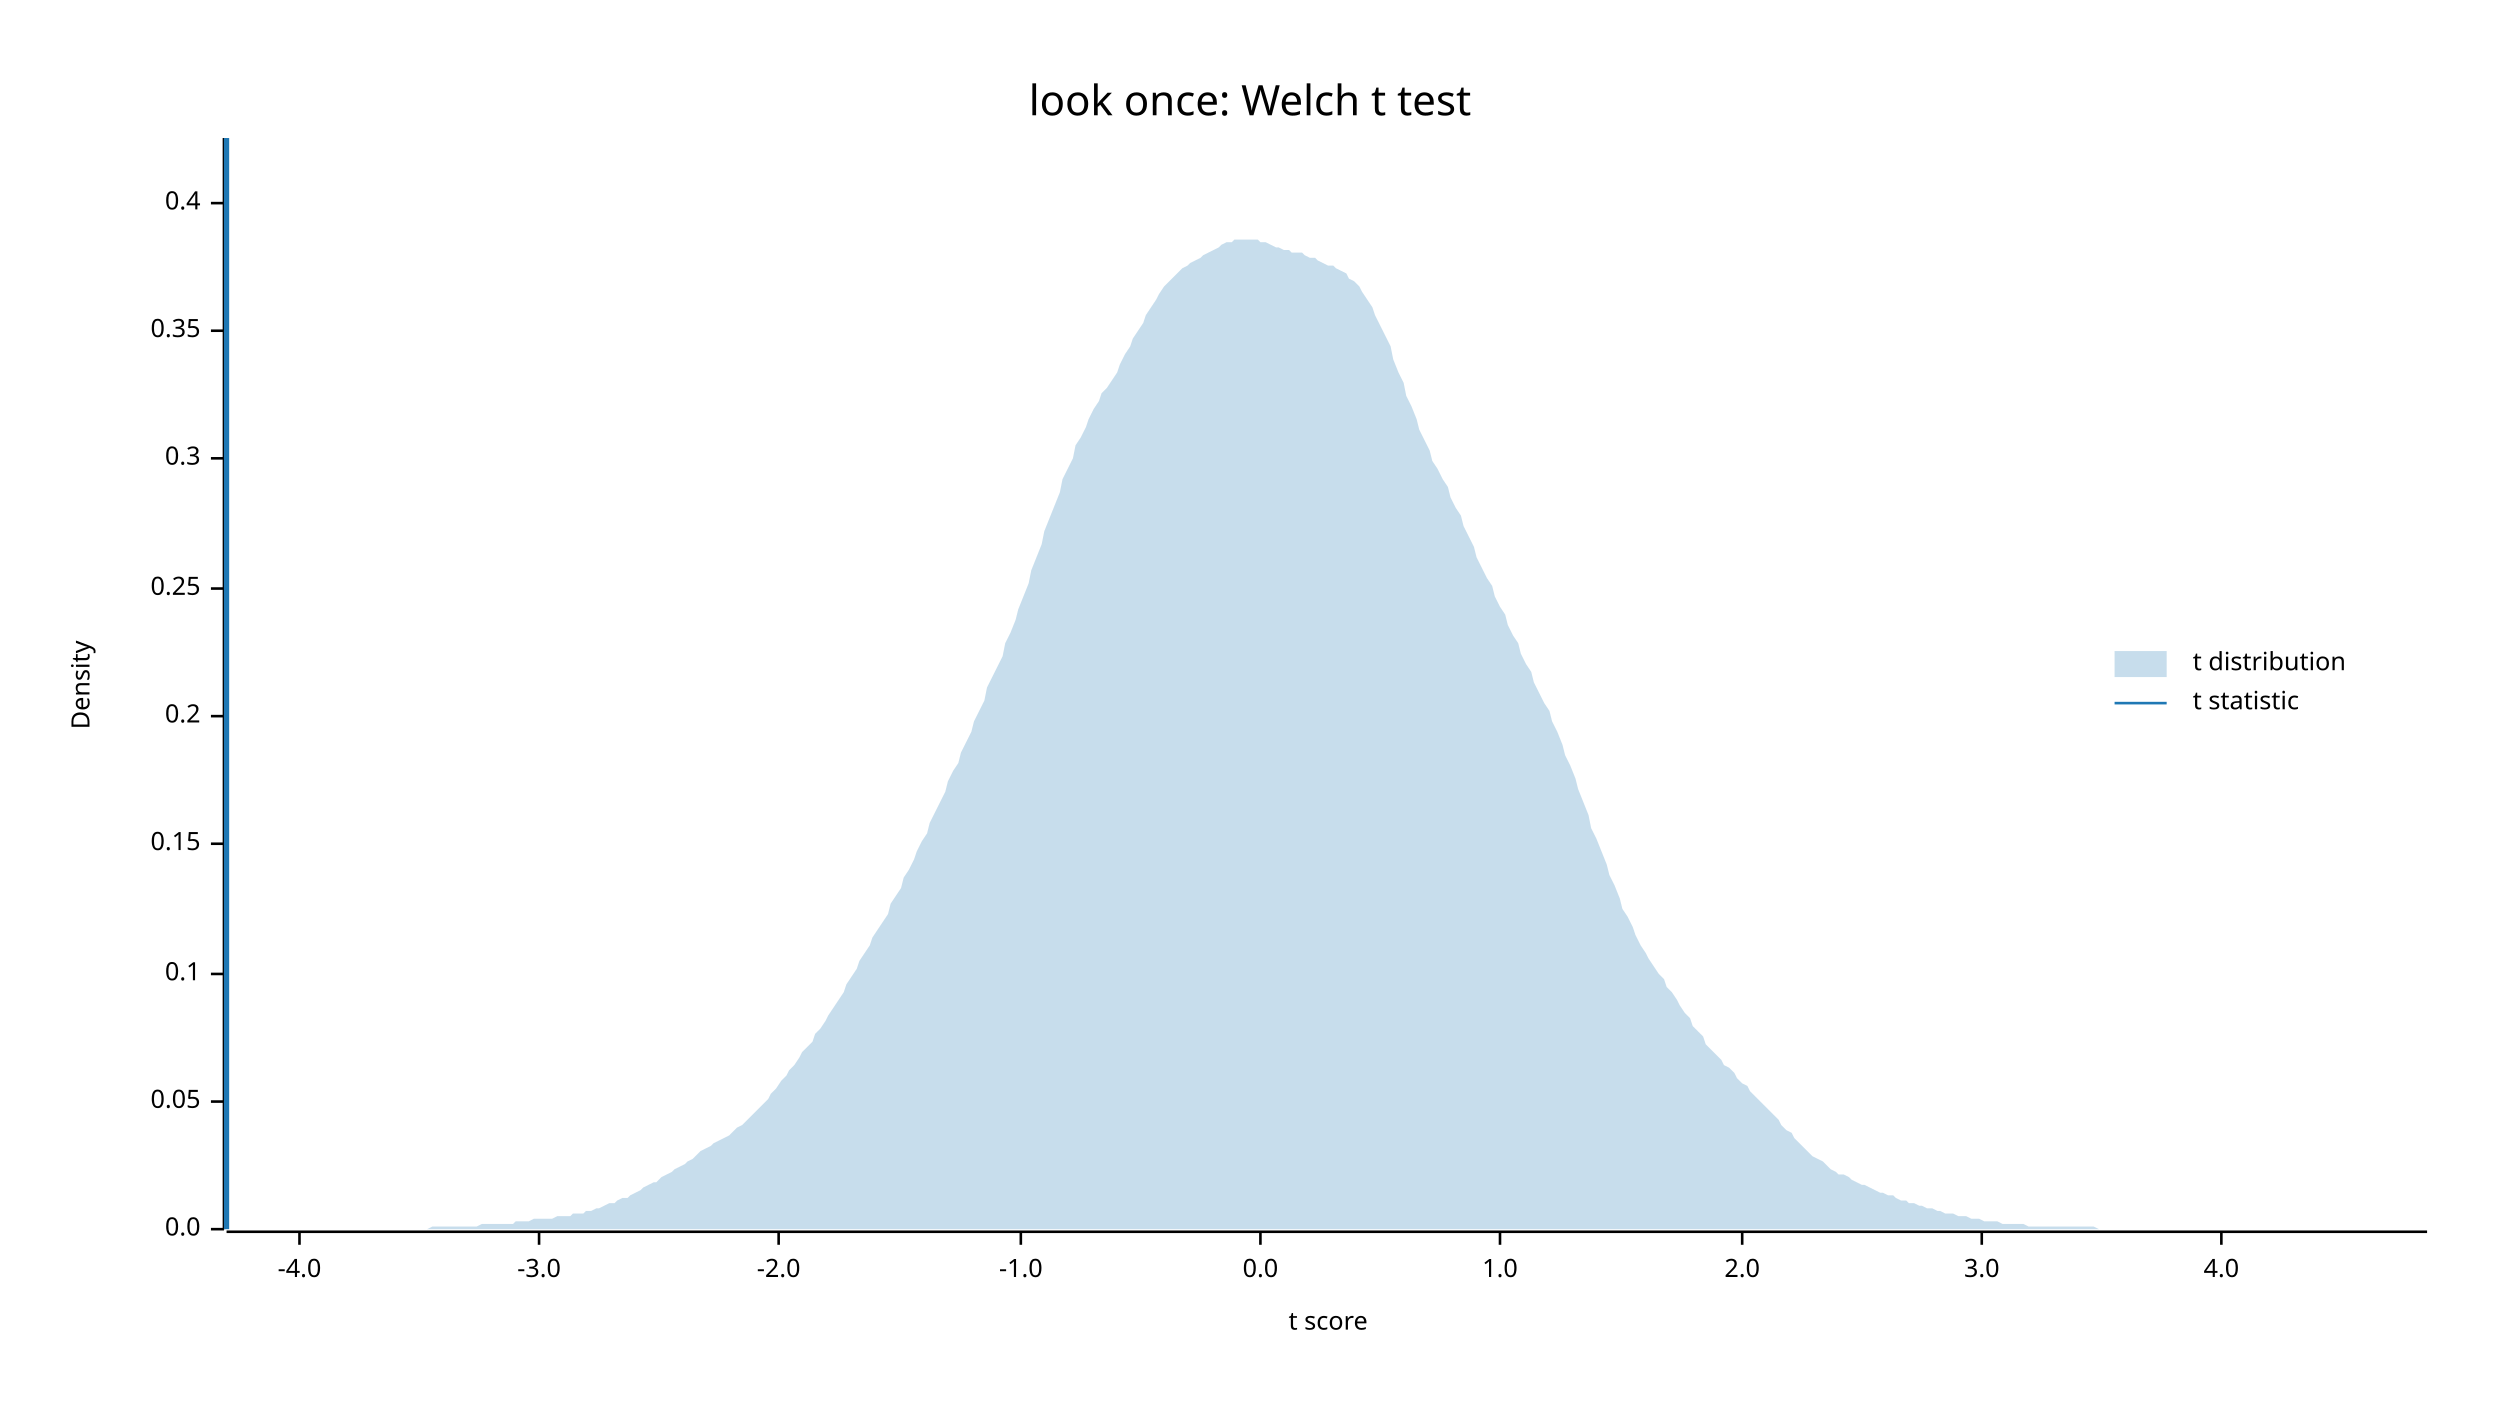
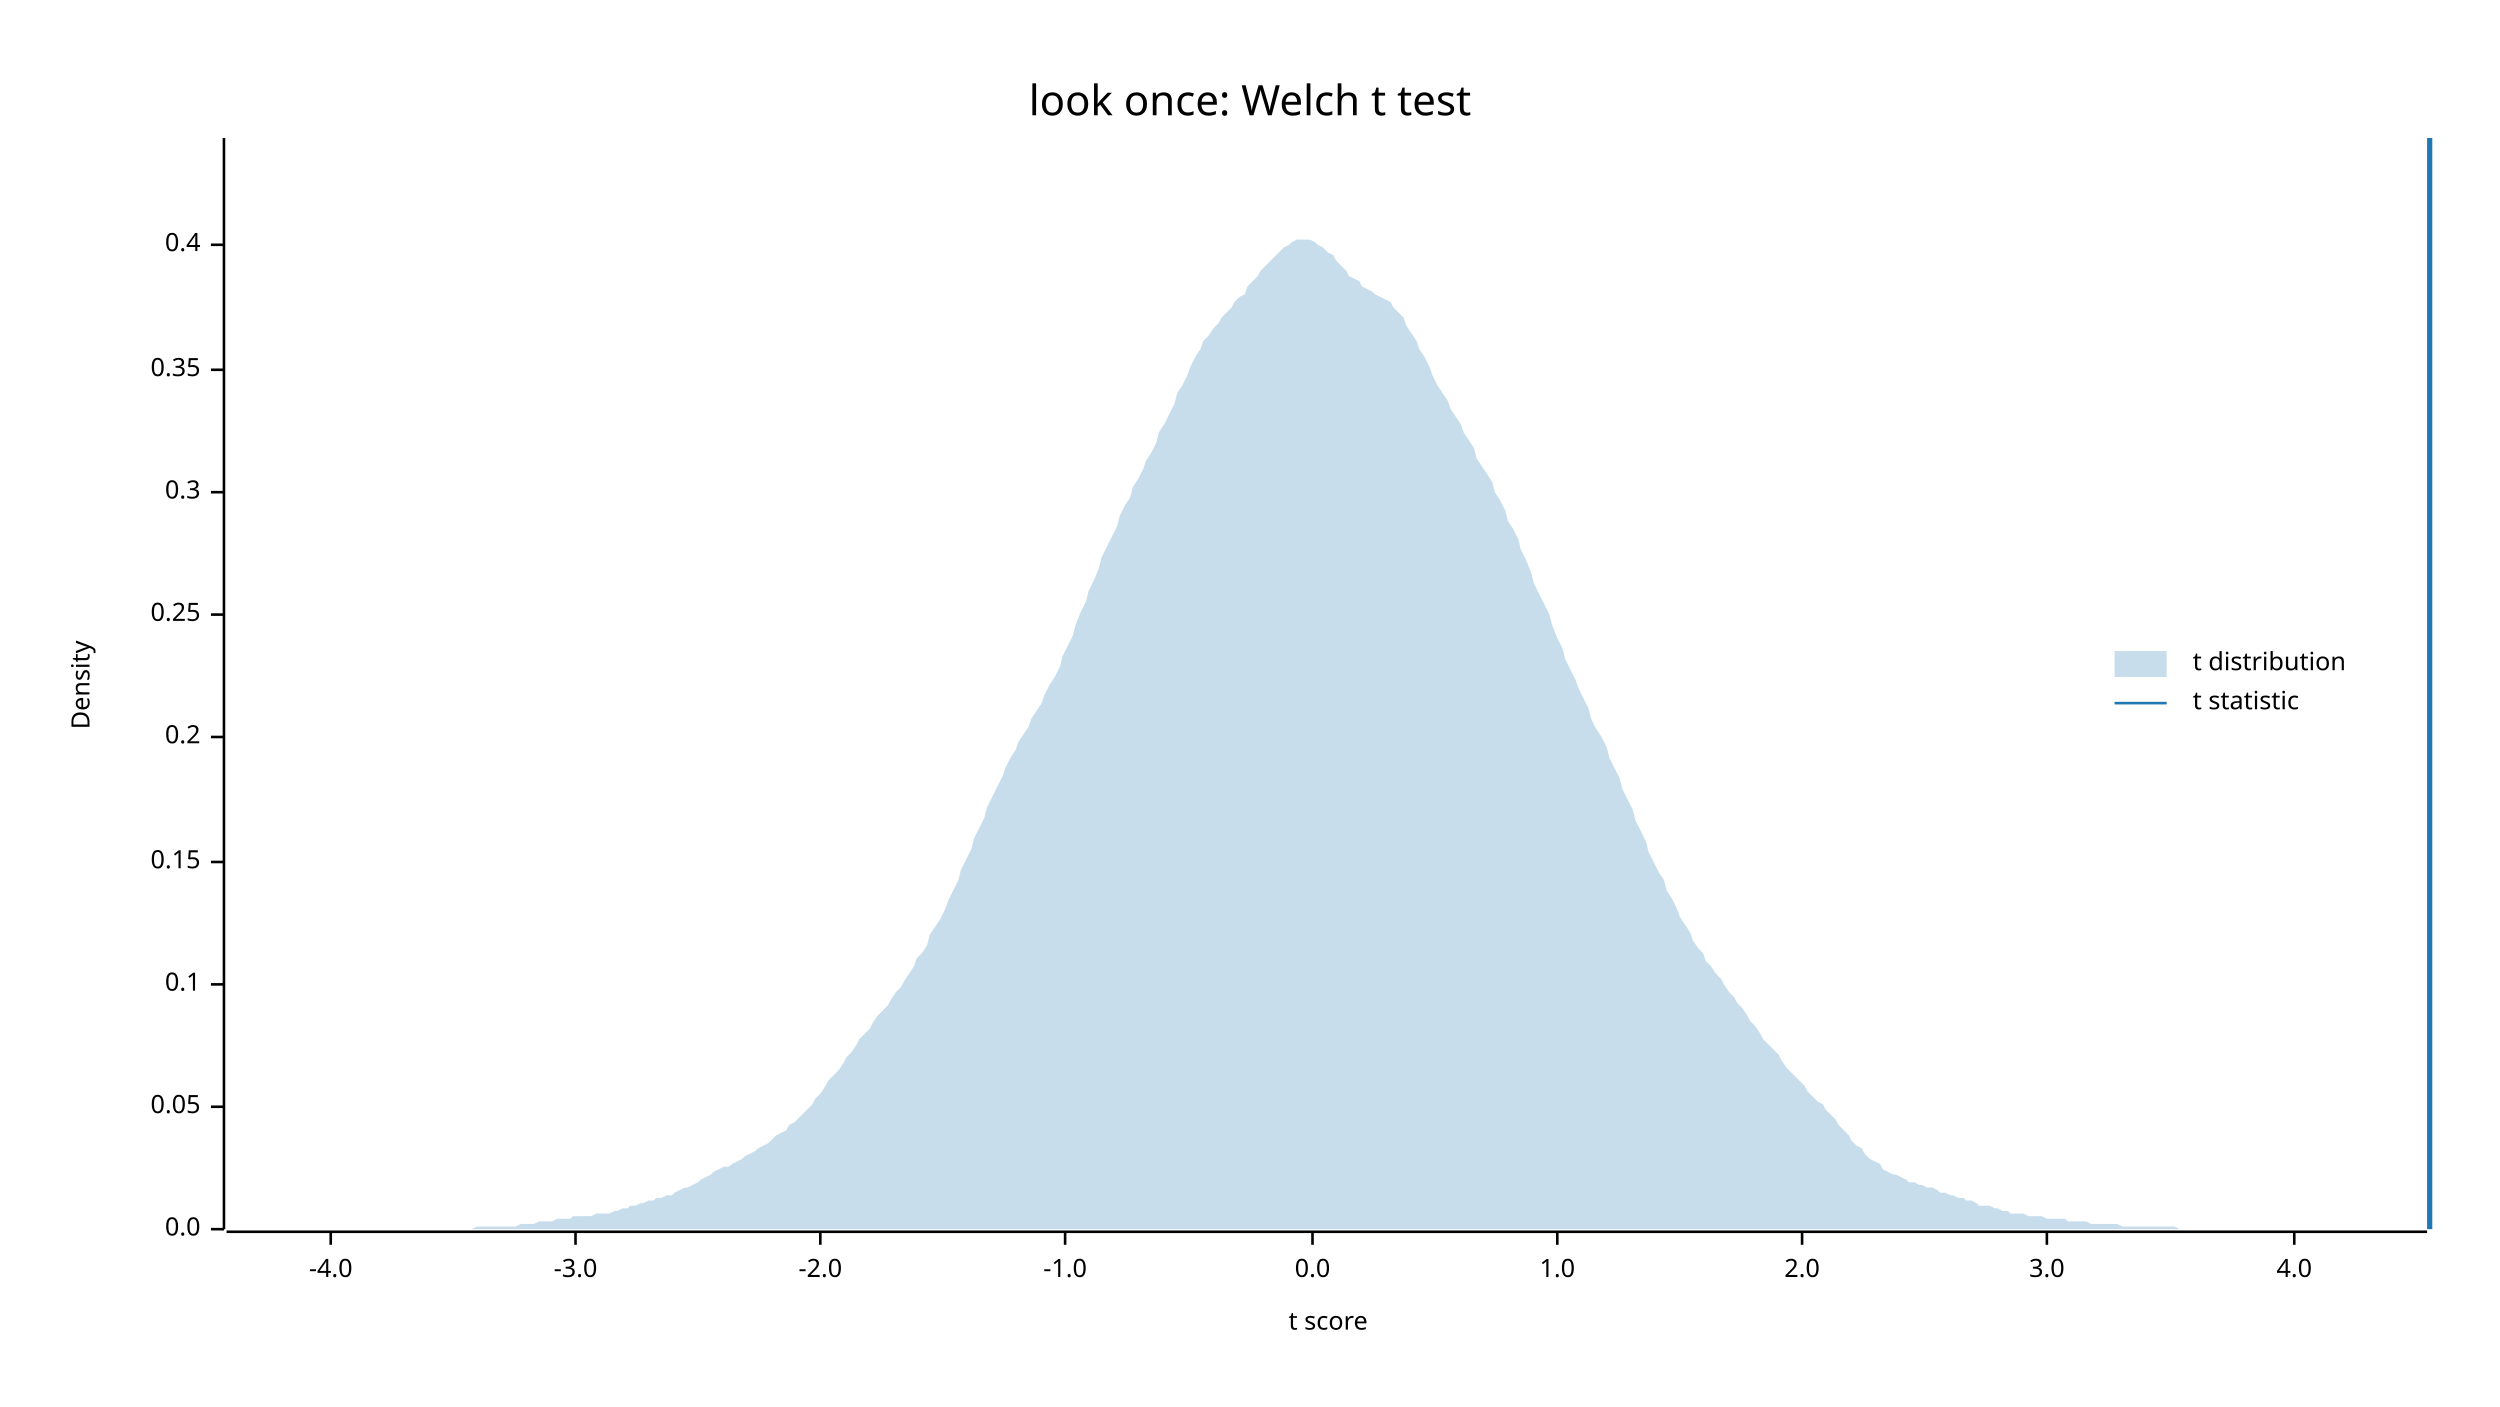
<svg xmlns="http://www.w3.org/2000/svg" width="960" height="540" viewBox="0 0 960 540">
  <text x="480" y="32" dy="0.76em" text-anchor="middle" font-family="sans-serif" font-size="16.129" opacity="1" fill="#000000">
look once: Welch t test
</text>
  <text x="27" y="263" dy="0.76em" text-anchor="middle" font-family="sans-serif" font-size="9.677" opacity="1" fill="#000000" transform="rotate(270, 27, 263)">
Density
</text>
  <text x="510" y="513" dy="-0.5ex" text-anchor="middle" font-family="sans-serif" font-size="9.677" opacity="1" fill="#000000">
t score
</text>
  <polyline fill="none" opacity="1" stroke="#000000" stroke-width="1" points="86,53 86,472 " />
  <text x="77" y="472" dy="0.5ex" text-anchor="end" font-family="sans-serif" font-size="9.677" opacity="1" fill="#000000">
0.0
</text>
  <polyline fill="none" opacity="1" stroke="#000000" stroke-width="1" points="81,472 86,472 " />
-   <text x="77" y="423" dy="0.5ex" text-anchor="end" font-family="sans-serif" font-size="9.677" opacity="1" fill="#000000">
+   <text x="77" y="425" dy="0.5ex" text-anchor="end" font-family="sans-serif" font-size="9.677" opacity="1" fill="#000000">
0.05
</text>
-   <polyline fill="none" opacity="1" stroke="#000000" stroke-width="1" points="81,423 86,423 " />
-   <text x="77" y="374" dy="0.5ex" text-anchor="end" font-family="sans-serif" font-size="9.677" opacity="1" fill="#000000">
+   <polyline fill="none" opacity="1" stroke="#000000" stroke-width="1" points="81,425 86,425 " />
+   <text x="77" y="378" dy="0.5ex" text-anchor="end" font-family="sans-serif" font-size="9.677" opacity="1" fill="#000000">
0.1
</text>
-   <polyline fill="none" opacity="1" stroke="#000000" stroke-width="1" points="81,374 86,374 " />
-   <text x="77" y="324" dy="0.5ex" text-anchor="end" font-family="sans-serif" font-size="9.677" opacity="1" fill="#000000">
+   <polyline fill="none" opacity="1" stroke="#000000" stroke-width="1" points="81,378 86,378 " />
+   <text x="77" y="331" dy="0.5ex" text-anchor="end" font-family="sans-serif" font-size="9.677" opacity="1" fill="#000000">
0.15
</text>
-   <polyline fill="none" opacity="1" stroke="#000000" stroke-width="1" points="81,324 86,324 " />
-   <text x="77" y="275" dy="0.5ex" text-anchor="end" font-family="sans-serif" font-size="9.677" opacity="1" fill="#000000">
+   <polyline fill="none" opacity="1" stroke="#000000" stroke-width="1" points="81,331 86,331 " />
+   <text x="77" y="283" dy="0.5ex" text-anchor="end" font-family="sans-serif" font-size="9.677" opacity="1" fill="#000000">
0.2
</text>
-   <polyline fill="none" opacity="1" stroke="#000000" stroke-width="1" points="81,275 86,275 " />
-   <text x="77" y="226" dy="0.5ex" text-anchor="end" font-family="sans-serif" font-size="9.677" opacity="1" fill="#000000">
+   <polyline fill="none" opacity="1" stroke="#000000" stroke-width="1" points="81,283 86,283 " />
+   <text x="77" y="236" dy="0.5ex" text-anchor="end" font-family="sans-serif" font-size="9.677" opacity="1" fill="#000000">
0.25
</text>
-   <polyline fill="none" opacity="1" stroke="#000000" stroke-width="1" points="81,226 86,226 " />
-   <text x="77" y="176" dy="0.5ex" text-anchor="end" font-family="sans-serif" font-size="9.677" opacity="1" fill="#000000">
+   <polyline fill="none" opacity="1" stroke="#000000" stroke-width="1" points="81,236 86,236 " />
+   <text x="77" y="189" dy="0.5ex" text-anchor="end" font-family="sans-serif" font-size="9.677" opacity="1" fill="#000000">
0.3
</text>
-   <polyline fill="none" opacity="1" stroke="#000000" stroke-width="1" points="81,176 86,176 " />
-   <text x="77" y="127" dy="0.5ex" text-anchor="end" font-family="sans-serif" font-size="9.677" opacity="1" fill="#000000">
+   <polyline fill="none" opacity="1" stroke="#000000" stroke-width="1" points="81,189 86,189 " />
+   <text x="77" y="142" dy="0.5ex" text-anchor="end" font-family="sans-serif" font-size="9.677" opacity="1" fill="#000000">
0.35
</text>
-   <polyline fill="none" opacity="1" stroke="#000000" stroke-width="1" points="81,127 86,127 " />
-   <text x="77" y="78" dy="0.5ex" text-anchor="end" font-family="sans-serif" font-size="9.677" opacity="1" fill="#000000">
+   <polyline fill="none" opacity="1" stroke="#000000" stroke-width="1" points="81,142 86,142 " />
+   <text x="77" y="94" dy="0.5ex" text-anchor="end" font-family="sans-serif" font-size="9.677" opacity="1" fill="#000000">
0.4
</text>
-   <polyline fill="none" opacity="1" stroke="#000000" stroke-width="1" points="81,78 86,78 " />
+   <polyline fill="none" opacity="1" stroke="#000000" stroke-width="1" points="81,94 86,94 " />
  <polyline fill="none" opacity="1" stroke="#000000" stroke-width="1" points="87,473 932,473 " />
-   <text x="115" y="483" dy="0.76em" text-anchor="middle" font-family="sans-serif" font-size="9.677" opacity="1" fill="#000000">
+   <text x="127" y="483" dy="0.76em" text-anchor="middle" font-family="sans-serif" font-size="9.677" opacity="1" fill="#000000">
-4.0
</text>
-   <polyline fill="none" opacity="1" stroke="#000000" stroke-width="1" points="115,473 115,478 " />
-   <text x="207" y="483" dy="0.76em" text-anchor="middle" font-family="sans-serif" font-size="9.677" opacity="1" fill="#000000">
+   <polyline fill="none" opacity="1" stroke="#000000" stroke-width="1" points="127,473 127,478 " />
+   <text x="221" y="483" dy="0.76em" text-anchor="middle" font-family="sans-serif" font-size="9.677" opacity="1" fill="#000000">
-3.0
</text>
-   <polyline fill="none" opacity="1" stroke="#000000" stroke-width="1" points="207,473 207,478 " />
-   <text x="299" y="483" dy="0.76em" text-anchor="middle" font-family="sans-serif" font-size="9.677" opacity="1" fill="#000000">
+   <polyline fill="none" opacity="1" stroke="#000000" stroke-width="1" points="221,473 221,478 " />
+   <text x="315" y="483" dy="0.76em" text-anchor="middle" font-family="sans-serif" font-size="9.677" opacity="1" fill="#000000">
-2.0
</text>
-   <polyline fill="none" opacity="1" stroke="#000000" stroke-width="1" points="299,473 299,478 " />
-   <text x="392" y="483" dy="0.76em" text-anchor="middle" font-family="sans-serif" font-size="9.677" opacity="1" fill="#000000">
+   <polyline fill="none" opacity="1" stroke="#000000" stroke-width="1" points="315,473 315,478 " />
+   <text x="409" y="483" dy="0.76em" text-anchor="middle" font-family="sans-serif" font-size="9.677" opacity="1" fill="#000000">
-1.0
</text>
-   <polyline fill="none" opacity="1" stroke="#000000" stroke-width="1" points="392,473 392,478 " />
-   <text x="484" y="483" dy="0.76em" text-anchor="middle" font-family="sans-serif" font-size="9.677" opacity="1" fill="#000000">
+   <polyline fill="none" opacity="1" stroke="#000000" stroke-width="1" points="409,473 409,478 " />
+   <text x="504" y="483" dy="0.76em" text-anchor="middle" font-family="sans-serif" font-size="9.677" opacity="1" fill="#000000">
0.0
</text>
-   <polyline fill="none" opacity="1" stroke="#000000" stroke-width="1" points="484,473 484,478 " />
-   <text x="576" y="483" dy="0.76em" text-anchor="middle" font-family="sans-serif" font-size="9.677" opacity="1" fill="#000000">
+   <polyline fill="none" opacity="1" stroke="#000000" stroke-width="1" points="504,473 504,478 " />
+   <text x="598" y="483" dy="0.76em" text-anchor="middle" font-family="sans-serif" font-size="9.677" opacity="1" fill="#000000">
1.0
</text>
-   <polyline fill="none" opacity="1" stroke="#000000" stroke-width="1" points="576,473 576,478 " />
-   <text x="669" y="483" dy="0.76em" text-anchor="middle" font-family="sans-serif" font-size="9.677" opacity="1" fill="#000000">
+   <polyline fill="none" opacity="1" stroke="#000000" stroke-width="1" points="598,473 598,478 " />
+   <text x="692" y="483" dy="0.76em" text-anchor="middle" font-family="sans-serif" font-size="9.677" opacity="1" fill="#000000">
2.0
</text>
-   <polyline fill="none" opacity="1" stroke="#000000" stroke-width="1" points="669,473 669,478 " />
-   <text x="761" y="483" dy="0.76em" text-anchor="middle" font-family="sans-serif" font-size="9.677" opacity="1" fill="#000000">
+   <polyline fill="none" opacity="1" stroke="#000000" stroke-width="1" points="692,473 692,478 " />
+   <text x="786" y="483" dy="0.76em" text-anchor="middle" font-family="sans-serif" font-size="9.677" opacity="1" fill="#000000">
3.0
</text>
-   <polyline fill="none" opacity="1" stroke="#000000" stroke-width="1" points="761,473 761,478 " />
-   <text x="853" y="483" dy="0.76em" text-anchor="middle" font-family="sans-serif" font-size="9.677" opacity="1" fill="#000000">
+   <polyline fill="none" opacity="1" stroke="#000000" stroke-width="1" points="786,473 786,478 " />
+   <text x="881" y="483" dy="0.76em" text-anchor="middle" font-family="sans-serif" font-size="9.677" opacity="1" fill="#000000">
4.0
</text>
-   <polyline fill="none" opacity="1" stroke="#000000" stroke-width="1" points="853,473 853,478 " />
-   <polygon opacity="0.25" fill="#1F78B4" points="87,472 88,472 90,472 92,472 93,472 95,472 97,472 98,472 100,472 102,472 103,472 105,472 107,472 109,472 110,472 112,472 114,472 115,472 117,472 119,472 120,472 122,472 124,472 125,472 127,472 129,472 131,472 132,472 134,472 136,472 137,472 139,472 141,472 142,472 144,472 146,472 147,472 149,472 151,472 153,472 154,472 156,472 158,472 159,472 161,472 163,472 164,472 166,471 168,471 169,471 171,471 173,471 175,471 176,471 178,471 180,471 181,471 183,471 185,470 186,470 188,470 190,470 191,470 193,470 195,470 197,470 198,469 200,469 202,469 203,469 205,468 207,468 208,468 210,468 212,468 214,467 215,467 217,467 219,467 220,466 222,466 224,466 225,465 227,465 229,464 230,464 232,463 234,462 236,462 237,461 239,460 241,460 242,459 244,458 246,457 247,456 249,455 251,454 252,454 254,452 256,451 258,450 259,449 261,448 263,447 264,446 266,445 268,443 269,442 271,441 273,440 274,439 276,438 278,437 280,436 281,435 283,433 285,432 286,431 288,429 290,427 291,426 293,424 295,422 296,420 298,418 300,415 302,413 303,411 305,409 307,406 308,404 310,402 312,400 313,397 315,395 317,392 318,390 320,387 322,384 324,381 325,378 327,375 329,372 330,369 332,366 334,363 335,360 337,357 339,354 341,351 342,347 344,344 346,341 347,337 349,334 351,330 352,327 354,323 356,320 357,316 359,312 361,308 363,304 364,300 366,296 368,293 369,289 371,285 373,281 374,277 376,273 378,269 379,264 381,260 383,256 385,252 386,247 388,243 390,238 391,234 393,229 395,224 396,219 398,214 400,209 401,204 403,199 405,194 407,189 408,184 410,180 412,176 413,171 415,168 417,164 418,161 420,157 422,154 423,151 425,149 427,146 429,143 430,140 432,136 434,133 435,130 437,127 439,124 440,121 442,118 444,115 445,113 447,110 449,108 451,106 452,105 454,103 456,102 457,101 459,100 461,99 462,98 464,97 466,96 468,95 469,94 471,93 473,93 474,92 476,92 478,92 479,92 481,92 483,92 484,93 486,93 488,94 490,95 491,95 493,96 495,96 496,97 498,97 500,97 501,98 503,99 505,99 506,100 508,101 510,102 512,102 513,103 515,104 517,105 518,107 520,108 522,110 523,112 525,115 527,118 528,121 530,125 532,129 534,133 535,138 537,143 539,147 540,152 542,156 544,161 545,165 547,169 549,173 550,177 552,180 554,184 556,187 557,191 559,195 561,198 562,202 564,206 566,210 567,214 569,218 571,222 573,225 574,229 576,233 578,236 579,240 581,244 583,247 584,251 586,255 588,258 589,262 591,266 593,270 595,273 596,277 598,281 600,286 601,290 603,294 605,299 606,303 608,308 610,313 611,318 613,322 615,327 617,332 618,336 620,340 622,345 623,349 625,352 627,356 628,359 630,363 632,366 633,368 635,371 637,374 639,376 640,379 642,381 644,384 645,386 647,389 649,391 650,394 652,396 654,398 655,401 657,403 659,405 661,407 662,409 664,410 666,412 667,414 669,416 671,417 672,419 674,421 676,423 677,424 679,426 681,428 683,430 684,432 686,434 688,435 689,437 691,439 693,441 694,442 696,444 698,445 700,446 701,447 703,449 705,450 706,451 708,451 710,452 711,453 713,454 715,455 716,455 718,456 720,457 722,458 723,458 725,459 727,459 728,460 730,461 732,461 733,462 735,462 737,463 738,463 740,464 742,464 744,465 745,465 747,466 749,466 750,466 752,467 754,467 755,467 757,468 759,468 760,468 762,469 764,469 766,469 767,469 769,470 771,470 772,470 774,470 776,470 777,470 779,471 781,471 782,471 784,471 786,471 788,471 789,471 791,471 793,471 794,471 796,471 798,471 799,471 801,471 803,471 804,471 806,472 808,472 810,472 811,472 813,472 815,472 816,472 818,472 820,472 821,472 823,472 825,472 827,472 828,472 830,472 832,472 833,472 835,472 837,472 838,472 840,472 842,472 843,472 845,472 847,472 849,472 850,472 852,472 854,472 855,472 857,472 859,472 860,472 862,472 864,472 865,472 867,472 869,472 871,472 872,472 874,472 876,472 877,472 879,472 881,472 882,472 884,472 886,472 887,472 889,472 891,472 893,472 894,472 896,472 898,472 899,472 901,472 903,472 904,472 906,472 908,472 909,472 911,472 913,472 915,472 916,472 918,472 920,472 921,472 923,472 925,472 926,472 928,472 930,472 932,472 932,472 87,472 " />
-   <polyline fill="none" opacity="1" stroke="#1F78B4" stroke-width="2" points="87,472 87,53 " />
+   <polyline fill="none" opacity="1" stroke="#000000" stroke-width="1" points="881,473 881,478 " />
+   <polygon opacity="0.25" fill="#1F78B4" points="87,472 88,472 90,472 92,472 93,472 95,472 97,472 98,472 100,472 102,472 103,472 105,472 107,472 109,472 110,472 112,472 114,472 115,472 117,472 119,472 120,472 122,472 124,472 125,472 127,472 129,472 131,472 132,472 134,472 136,472 137,472 139,472 141,472 142,472 144,472 146,472 147,472 149,472 151,472 153,472 154,472 156,472 158,472 159,472 161,472 163,472 164,472 166,472 168,472 169,472 171,472 173,472 175,472 176,472 178,472 180,472 181,472 183,471 185,471 186,471 188,471 190,471 191,471 193,471 195,471 197,471 198,471 200,470 202,470 203,470 205,470 207,469 208,469 210,469 212,469 214,468 215,468 217,468 219,468 220,467 222,467 224,467 225,467 227,467 229,466 230,466 232,466 234,466 236,465 237,465 239,464 241,464 242,463 244,463 246,462 247,462 249,461 251,461 252,460 254,460 256,459 258,459 259,458 261,457 263,456 264,456 266,455 268,454 269,453 271,452 273,451 274,450 276,449 278,448 280,448 281,447 283,446 285,445 286,444 288,443 290,442 291,441 293,440 295,439 296,438 298,436 300,435 302,434 303,432 305,431 307,429 308,428 310,426 312,424 313,422 315,420 317,417 318,415 320,413 322,411 324,408 325,406 327,404 329,401 330,399 332,397 334,395 335,393 337,390 339,388 341,386 342,384 344,381 346,379 347,377 349,374 351,371 352,368 354,366 356,363 357,359 359,356 361,353 363,349 364,346 366,342 368,338 369,334 371,330 373,326 374,322 376,318 378,314 379,310 381,306 383,302 385,298 386,295 388,291 390,288 391,285 393,282 395,279 396,276 398,273 400,270 401,267 403,263 405,260 407,256 408,252 410,248 412,244 413,240 415,235 417,231 418,227 420,223 422,218 423,214 425,210 427,206 429,202 430,198 432,194 434,191 435,187 437,184 439,180 440,177 442,174 444,170 445,166 447,163 449,159 451,155 452,151 454,148 456,144 457,141 459,137 461,134 462,131 464,129 466,126 468,124 469,122 471,120 473,118 474,116 476,114 478,113 479,110 481,108 483,106 484,104 486,102 488,100 490,98 491,97 493,95 495,94 496,93 498,92 500,92 501,92 503,92 505,93 506,94 508,95 510,97 512,98 513,100 515,102 517,104 518,106 520,107 522,108 523,110 525,111 527,112 528,113 530,114 532,115 534,116 535,118 537,120 539,122 540,125 542,128 544,131 545,134 547,137 549,141 550,144 552,148 554,151 556,154 557,157 559,160 561,163 562,166 564,169 566,172 567,176 569,179 571,182 573,185 574,189 576,192 578,196 579,200 581,203 583,207 584,211 586,215 588,220 589,224 591,228 593,232 595,236 596,240 598,245 600,249 601,253 603,257 605,261 606,264 608,268 610,272 611,276 613,280 615,283 617,287 618,291 620,295 622,299 623,303 625,307 627,311 628,315 630,319 632,323 633,327 635,331 637,335 639,338 640,342 642,345 644,349 645,352 647,355 649,358 650,361 652,364 654,366 655,369 657,371 659,374 661,376 662,378 664,381 666,383 667,385 669,387 671,390 672,392 674,394 676,397 677,399 679,401 681,403 683,405 684,407 686,410 688,412 689,413 691,415 693,417 694,419 696,421 698,423 700,424 701,426 703,428 705,430 706,432 708,434 710,436 711,438 713,440 715,441 716,443 718,445 720,446 722,447 723,449 725,450 727,451 728,451 730,452 732,453 733,454 735,454 737,455 738,455 740,456 742,456 744,457 745,458 747,458 749,459 750,459 752,460 754,460 755,461 757,461 759,462 760,463 762,463 764,463 766,464 767,464 769,465 771,465 772,466 774,466 776,466 777,466 779,467 781,467 782,467 784,467 786,468 788,468 789,468 791,468 793,468 794,469 796,469 798,469 799,469 801,469 803,470 804,470 806,470 808,470 810,470 811,470 813,470 815,471 816,471 818,471 820,471 821,471 823,471 825,471 827,471 828,471 830,471 832,471 833,471 835,471 837,472 838,472 840,472 842,472 843,472 845,472 847,472 849,472 850,472 852,472 854,472 855,472 857,472 859,472 860,472 862,472 864,472 865,472 867,472 869,472 871,472 872,472 874,472 876,472 877,472 879,472 881,472 882,472 884,472 886,472 887,472 889,472 891,472 893,472 894,472 896,472 898,472 899,472 901,472 903,472 904,472 906,472 908,472 909,472 911,472 913,472 915,472 916,472 918,472 920,472 921,472 923,472 925,472 926,472 928,472 930,472 932,472 932,472 87,472 " />
+   <polyline fill="none" opacity="1" stroke="#1F78B4" stroke-width="2" points="933,472 933,53 " />
  <text x="842" y="250" dy="0.76em" text-anchor="start" font-family="sans-serif" font-size="9.677" opacity="1" fill="#000000">
t distribution
</text>
  <text x="842" y="265" dy="0.76em" text-anchor="start" font-family="sans-serif" font-size="9.677" opacity="1" fill="#000000">
t statistic
</text>
  <rect x="812" y="250" width="20" height="10" opacity="0.25" fill="#1F78B4" stroke="none" />
  <polyline fill="none" opacity="1" stroke="#1F78B4" stroke-width="1" points="812,270 832,270 " />
</svg>
